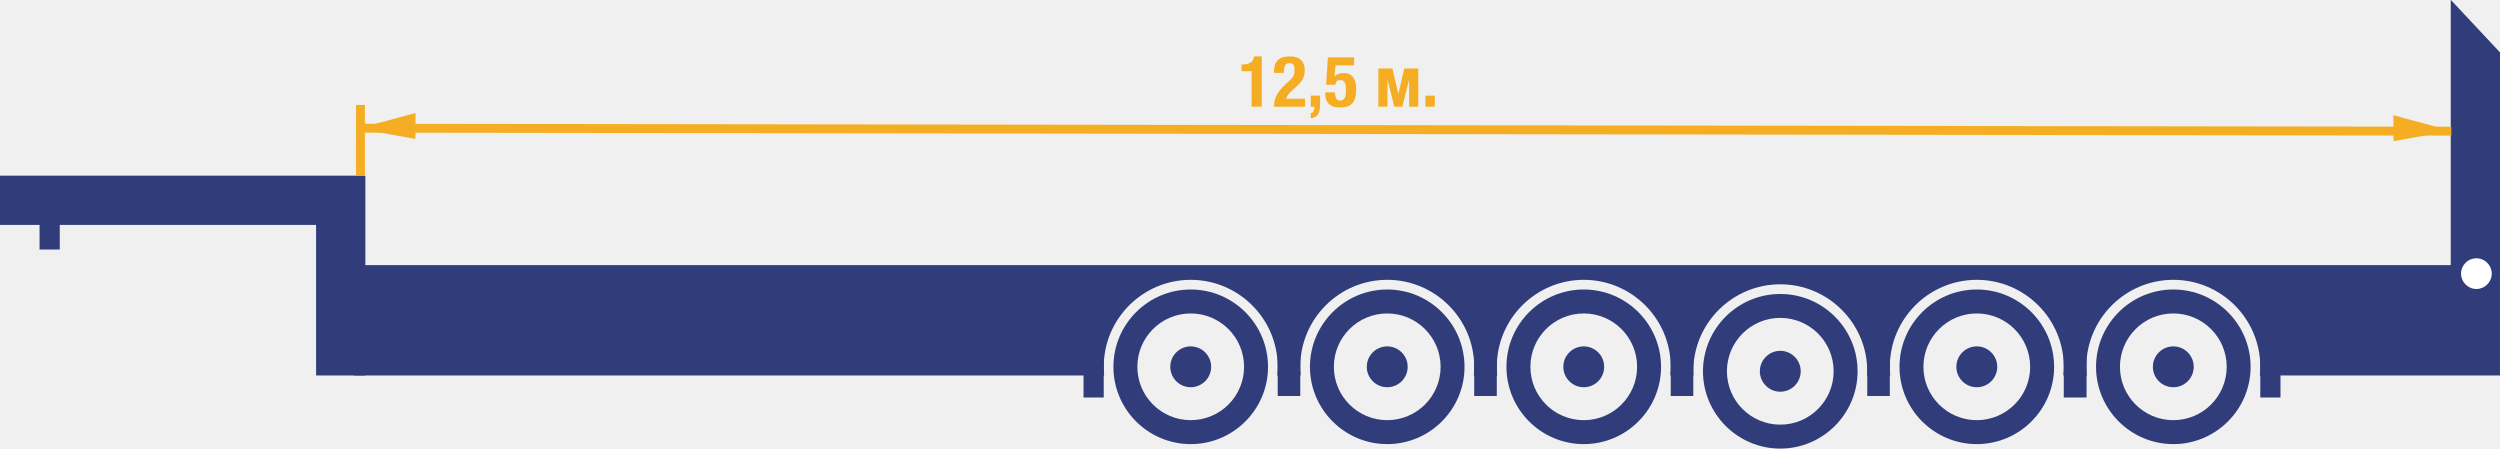
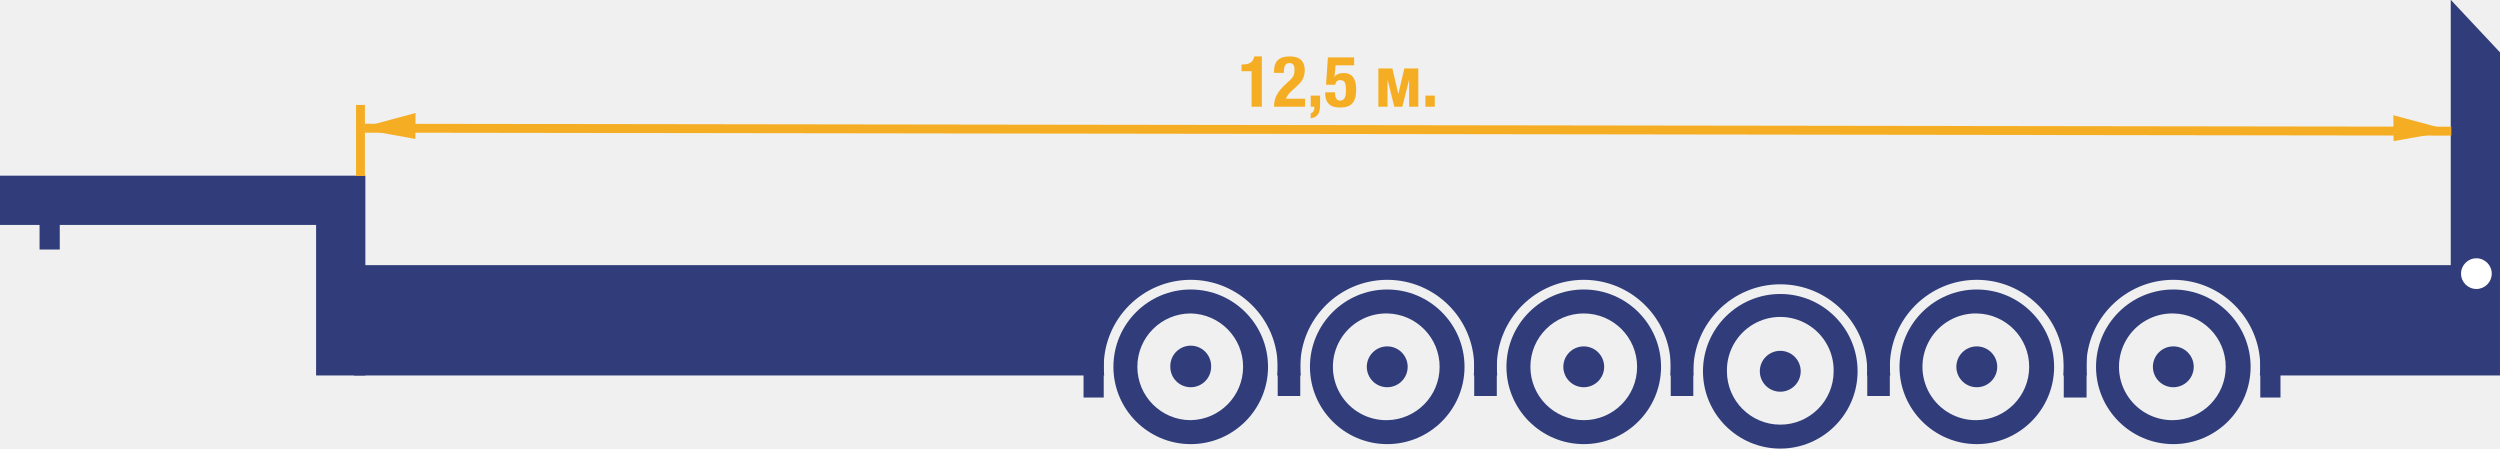
- <svg xmlns="http://www.w3.org/2000/svg" id="svg2" version="1.1" viewBox="0 0 281.395 50.492" height="50.492pt" width="281.395pt">
-   <defs id="defs4">
-     <g id="g6">
-       <symbol style="overflow:visible" id="glyph0-0" overflow="visible">
-         <path id="path9" d="m 3.531,-0.062 -3.062,0 0,-3.969 3.062,0 z m -3.125,-4.031 0,4.094 3.188,0 0,-4.094 z m 0,0" style="stroke:none" />
-       </symbol>
-       <symbol style="overflow:visible" id="glyph0-1" overflow="visible">
-         <path id="path12" d="m 1.453,0 1.156,0 0,-5.656 -0.844,0 C 1.703,-5.344 1.562,-5.113 1.344,-4.969 1.125,-4.82 0.82,-4.75 0.438,-4.75 l -0.109,0 0,0.75 1.125,0 z m 0,0" style="stroke:none" />
-       </symbol>
-       <symbol style="overflow:visible" id="glyph0-2" overflow="visible">
-         <path id="path15" d="m 2.609,-2.781 -2.25,0 0,0.938 2.25,0 z m 0,0" style="stroke:none" />
-       </symbol>
-       <symbol style="overflow:visible" id="glyph0-3" overflow="visible">
-         <path id="path18" d="m 1.266,-3.797 c 0,-0.156 0.004,-0.301 0.016,-0.438 C 1.289,-4.367 1.316,-4.488 1.359,-4.594 1.41,-4.695 1.477,-4.773 1.562,-4.828 1.645,-4.879 1.754,-4.906 1.891,-4.906 c 0.133,0 0.242,0.027 0.328,0.078 0.082,0.055 0.145,0.133 0.188,0.234 0.039,0.094 0.066,0.215 0.078,0.359 0.02,0.137 0.031,0.281 0.031,0.438 0,0.387 -0.047,0.664 -0.141,0.828 -0.094,0.168 -0.258,0.25 -0.484,0.25 -0.23,0 -0.391,-0.082 -0.484,-0.25 C 1.312,-3.133 1.266,-3.41 1.266,-3.797 Z m 0.094,2.484 -1.109,0 c 0,0.273 0.039,0.5 0.125,0.688 0.094,0.18 0.211,0.324 0.359,0.438 0.145,0.105 0.312,0.18 0.5,0.219 0.188,0.039 0.383,0.062 0.594,0.062 0.457,0 0.816,-0.086 1.078,-0.25 0.258,-0.176 0.445,-0.406 0.562,-0.688 0.125,-0.289 0.195,-0.625 0.219,-1 0.031,-0.375 0.047,-0.766 0.047,-1.172 0,-0.344 -0.023,-0.676 -0.062,-1 -0.043,-0.32 -0.125,-0.602 -0.25,-0.844 C 3.297,-5.098 3.113,-5.289 2.875,-5.438 2.645,-5.582 2.332,-5.656 1.938,-5.656 c -0.637,0 -1.102,0.172 -1.391,0.516 -0.293,0.344 -0.438,0.844 -0.438,1.5 0,0.262 0.023,0.5 0.078,0.719 C 0.238,-2.711 0.316,-2.531 0.422,-2.375 0.535,-2.219 0.68,-2.094 0.859,-2 1.035,-1.914 1.25,-1.875 1.5,-1.875 1.75,-1.875 1.961,-1.914 2.141,-2 2.328,-2.094 2.469,-2.211 2.562,-2.359 l 0.016,0 0,0.281 c 0,0.211 -0.012,0.402 -0.031,0.578 -0.012,0.18 -0.043,0.328 -0.094,0.453 -0.055,0.125 -0.125,0.227 -0.219,0.297 -0.086,0.074 -0.203,0.109 -0.359,0.109 -0.199,0 -0.336,-0.055 -0.406,-0.172 -0.074,-0.125 -0.109,-0.289 -0.109,-0.5 z m 0,0" style="stroke:none" />
-       </symbol>
-       <symbol style="overflow:visible" id="glyph0-4" overflow="visible">
-         <path id="path21" d="" style="stroke:none" />
-       </symbol>
-       <symbol style="overflow:visible" id="glyph0-5" overflow="visible">
-         <path id="path24" d="m 0.375,-4.297 1.562,0 0.672,2.875 0.672,-2.875 1.578,0 0,4.297 -1.031,0 0,-3.062 L 3.078,0 2.156,0 1.406,-3.062 1.406,0 0.375,0 Z m 0,0" style="stroke:none" />
-       </symbol>
-       <symbol style="overflow:visible" id="glyph0-6" overflow="visible">
-         <path id="path27" d="m 1.484,-1.25 -1.047,0 0,1.25 1.047,0 z m 0,0" style="stroke:none" />
-       </symbol>
-       <symbol style="overflow:visible" id="glyph0-7" overflow="visible">
-         <path id="path30" d="m 1.312,-1.766 c 0,-0.383 0.047,-0.656 0.141,-0.812 0.102,-0.164 0.27,-0.25 0.5,-0.25 0.219,0 0.375,0.086 0.469,0.25 0.102,0.156 0.156,0.43 0.156,0.812 0,0.168 -0.012,0.32 -0.031,0.453 C 2.535,-1.176 2.508,-1.055 2.469,-0.953 2.426,-0.859 2.363,-0.781 2.281,-0.719 2.195,-0.664 2.086,-0.641 1.953,-0.641 1.816,-0.641 1.707,-0.664 1.625,-0.719 1.539,-0.781 1.477,-0.859 1.438,-0.953 1.395,-1.055 1.363,-1.176 1.344,-1.312 1.32,-1.445 1.312,-1.598 1.312,-1.766 Z m 1.172,-2.453 1.109,0 c -0.012,-0.27 -0.062,-0.5 -0.156,-0.688 -0.086,-0.188 -0.199,-0.332 -0.344,-0.438 -0.137,-0.113 -0.305,-0.191 -0.5,-0.234 -0.188,-0.051 -0.383,-0.078 -0.578,-0.078 -0.469,0 -0.836,0.09 -1.094,0.266 -0.25,0.168 -0.438,0.398 -0.562,0.688 -0.117,0.293 -0.188,0.625 -0.219,1 -0.023,0.375 -0.031,0.766 -0.031,1.172 0,0.344 0.016,0.68 0.047,1 0.039,0.312 0.125,0.594 0.25,0.844 0.125,0.242 0.301,0.434 0.531,0.578 0.238,0.133 0.555,0.203 0.953,0.203 0.645,0 1.113,-0.164 1.406,-0.5 0.289,-0.344 0.438,-0.844 0.438,-1.5 0,-0.258 -0.027,-0.492 -0.078,-0.703 -0.055,-0.219 -0.137,-0.406 -0.25,-0.562 C 3.301,-3.336 3.16,-3.461 2.984,-3.547 2.805,-3.641 2.594,-3.688 2.344,-3.688 2.082,-3.688 1.863,-3.641 1.688,-3.547 1.508,-3.461 1.375,-3.344 1.281,-3.188 l -0.016,0 0,-0.281 c 0,-0.207 0.004,-0.398 0.016,-0.578 C 1.301,-4.223 1.336,-4.375 1.391,-4.5 c 0.051,-0.133 0.125,-0.234 0.219,-0.297 0.094,-0.07 0.211,-0.109 0.359,-0.109 0.188,0 0.316,0.059 0.391,0.172 0.082,0.117 0.125,0.289 0.125,0.516 z m 0,0" style="stroke:none" />
-       </symbol>
-       <symbol style="overflow:visible" id="glyph0-8" overflow="visible">
-         <path id="path33" d="m 1.484,-1.25 -1.047,0 0,1.25 0.406,0 0,0.109 c 0,0.145 -0.039,0.281 -0.109,0.406 -0.062,0.125 -0.164,0.195 -0.297,0.219 l 0,0.562 C 0.645,1.273 0.816,1.223 0.953,1.141 1.086,1.055 1.195,0.945 1.281,0.812 1.363,0.688 1.414,0.535 1.438,0.359 1.469,0.18 1.484,-0.004 1.484,-0.203 Z m 0,0" style="stroke:none" />
-       </symbol>
-       <symbol style="overflow:visible" id="glyph0-9" overflow="visible">
-         <path id="path36" d="m 3.406,-4.656 0,-0.891 -2.953,0 -0.219,3.078 1.031,0 c 0.02,-0.164 0.07,-0.289 0.156,-0.375 0.094,-0.094 0.223,-0.141 0.391,-0.141 0.133,0 0.242,0.023 0.328,0.062 0.082,0.031 0.148,0.094 0.203,0.188 0.051,0.086 0.086,0.203 0.109,0.359 0.02,0.156 0.031,0.352 0.031,0.578 0,0.375 -0.055,0.656 -0.156,0.844 C 2.223,-0.773 2.051,-0.688 1.812,-0.688 1.688,-0.688 1.586,-0.719 1.516,-0.781 1.441,-0.844 1.383,-0.922 1.344,-1.016 1.301,-1.109 1.273,-1.207 1.266,-1.312 1.254,-1.414 1.25,-1.516 1.25,-1.609 l -1.109,0 0,0.141 c 0,0.168 0.02,0.344 0.062,0.531 0.039,0.18 0.117,0.344 0.234,0.5 0.113,0.156 0.281,0.289 0.5,0.391 0.227,0.094 0.52,0.141 0.875,0.141 0.363,0 0.66,-0.047 0.891,-0.141 0.238,-0.094 0.426,-0.234 0.562,-0.422 C 3.398,-0.656 3.492,-0.875 3.547,-1.125 3.598,-1.383 3.625,-1.672 3.625,-1.984 c 0,-0.219 -0.023,-0.438 -0.062,-0.656 C 3.52,-2.859 3.445,-3.051 3.344,-3.219 3.238,-3.395 3.098,-3.535 2.922,-3.641 2.742,-3.742 2.52,-3.797 2.25,-3.797 2,-3.797 1.789,-3.758 1.625,-3.688 1.457,-3.625 1.316,-3.52 1.203,-3.375 l -0.016,0 0.125,-1.281 z m 0,0" style="stroke:none" />
-       </symbol>
-       <symbol style="overflow:visible" id="glyph0-10" overflow="visible">
-         <path id="path39" d="m 0.141,-2.641 c 0,0.5 0.023,0.93 0.078,1.281 0.062,0.344 0.16,0.625 0.297,0.844 0.133,0.219 0.316,0.375 0.547,0.469 0.227,0.094 0.516,0.141 0.859,0.141 0.414,0 0.742,-0.078 0.984,-0.234 C 3.145,-0.305 3.32,-0.531 3.438,-0.812 3.551,-1.094 3.625,-1.41 3.656,-1.766 3.688,-2.129 3.703,-2.508 3.703,-2.906 c 0,-0.5 -0.031,-0.926 -0.094,-1.281 C 3.555,-4.539 3.461,-4.828 3.328,-5.047 3.191,-5.266 3.008,-5.422 2.781,-5.516 2.551,-5.609 2.266,-5.656 1.922,-5.656 c -0.43,0 -0.762,0.086 -1,0.25 -0.23,0.168 -0.406,0.391 -0.531,0.672 -0.117,0.281 -0.188,0.605 -0.219,0.969 -0.023,0.355 -0.031,0.73 -0.031,1.125 z m 1.156,0.25 0,-0.625 c 0,-0.352 0.008,-0.648 0.031,-0.891 0.02,-0.25 0.051,-0.445 0.094,-0.594 0.039,-0.156 0.102,-0.258 0.188,-0.312 0.082,-0.062 0.188,-0.094 0.312,-0.094 0.125,0 0.223,0.027 0.297,0.078 0.082,0.043 0.145,0.133 0.188,0.266 0.051,0.125 0.086,0.305 0.109,0.531 0.02,0.219 0.031,0.512 0.031,0.875 l 0,0.609 c 0,0.367 -0.012,0.672 -0.031,0.922 -0.023,0.242 -0.055,0.434 -0.094,0.578 -0.043,0.148 -0.105,0.25 -0.188,0.312 -0.086,0.062 -0.188,0.094 -0.312,0.094 -0.125,0 -0.23,-0.02 -0.312,-0.062 C 1.535,-0.754 1.473,-0.844 1.422,-0.969 1.379,-1.102 1.348,-1.285 1.328,-1.516 c -0.023,-0.227 -0.031,-0.52 -0.031,-0.875 z m 0,0" style="stroke:none" />
-       </symbol>
-       <symbol style="overflow:visible" id="glyph0-11" overflow="visible">
-         <path id="path42" d="m 3.656,-5.547 -3.484,0 0,0.984 2.391,0 C 2.281,-4.176 2.035,-3.785 1.828,-3.391 1.629,-3.004 1.457,-2.613 1.312,-2.219 1.176,-1.832 1.066,-1.453 0.984,-1.078 0.898,-0.703 0.836,-0.344 0.797,0 L 2,0 c 0.051,-0.395 0.117,-0.801 0.203,-1.219 0.094,-0.414 0.207,-0.82 0.344,-1.219 0.145,-0.406 0.305,-0.797 0.484,-1.172 0.188,-0.375 0.395,-0.727 0.625,-1.062 z m 0,0" style="stroke:none" />
-       </symbol>
-       <symbol style="overflow:visible" id="glyph0-12" overflow="visible">
-         <path id="path45" d="m 1.266,-1.656 -1.109,0 0,0.031 c 0,0.543 0.133,0.965 0.406,1.266 C 0.832,-0.055 1.242,0.094 1.797,0.094 2.191,0.094 2.508,0.039 2.75,-0.062 3,-0.164 3.191,-0.301 3.328,-0.469 3.461,-0.633 3.555,-0.816 3.609,-1.016 3.66,-1.211 3.688,-1.41 3.688,-1.609 3.688,-1.961 3.609,-2.258 3.453,-2.5 3.297,-2.738 3.035,-2.883 2.672,-2.938 l 0,-0.016 c 0.27,-0.062 0.477,-0.203 0.625,-0.422 0.156,-0.219 0.234,-0.492 0.234,-0.828 0,-0.5 -0.141,-0.863 -0.422,-1.094 C 2.828,-5.535 2.426,-5.656 1.906,-5.656 c -0.543,0 -0.961,0.137 -1.25,0.406 -0.281,0.273 -0.422,0.695 -0.422,1.266 l 1.062,0 c 0,-0.133 0.004,-0.258 0.016,-0.375 0.02,-0.113 0.051,-0.211 0.094,-0.297 0.039,-0.082 0.098,-0.145 0.172,-0.188 0.082,-0.039 0.18,-0.062 0.297,-0.062 0.188,0 0.328,0.059 0.422,0.172 0.094,0.105 0.141,0.293 0.141,0.562 0,0.125 -0.016,0.242 -0.047,0.344 -0.023,0.105 -0.059,0.199 -0.109,0.281 -0.055,0.086 -0.121,0.152 -0.203,0.203 -0.086,0.055 -0.184,0.078 -0.297,0.078 l -0.375,0 0,0.75 0.375,0 c 0.164,0 0.297,0.027 0.391,0.078 0.094,0.055 0.164,0.125 0.219,0.219 0.051,0.086 0.086,0.184 0.109,0.297 0.02,0.117 0.031,0.242 0.031,0.375 0,0.117 -0.012,0.23 -0.031,0.344 -0.012,0.117 -0.039,0.215 -0.078,0.297 -0.043,0.086 -0.105,0.152 -0.188,0.203 -0.086,0.043 -0.199,0.062 -0.344,0.062 -0.25,0 -0.418,-0.082 -0.5,-0.25 -0.086,-0.176 -0.125,-0.43 -0.125,-0.766 z m 0,0" style="stroke:none" />
-       </symbol>
-       <symbol style="overflow:visible" id="glyph0-13" overflow="visible">
-         <path id="path48" d="m 0.109,-2.125 0,0.953 2.016,0 0,1.172 1.062,0 0,-1.172 0.547,0 0,-0.906 -0.547,0 0,-3.578 -1.203,0 z M 2.125,-4.219 l 0,2.141 -1.109,0 1.094,-2.141 z m 0,0" style="stroke:none" />
-       </symbol>
-     </g>
-   </defs>
-   <path style="fill:#ffffff;fill-opacity:1;fill-rule:nonzero;stroke:none" d="m 44.973,37.52 c 0.613,0 1.113,0.383 1.113,1 0,0.613 -0.5,1 -1.113,1 l -2.148,0 c -0.617,0 -1.117,-0.387 -1.117,-1 0,-0.617 0.5,-1 1.117,-1 z m 0,0" id="path671" />
-   <path style="fill:#303d7a;fill-opacity:1;fill-rule:nonzero;stroke:none" d="m 275.871,0 -0.019,0 0,30.602 5.543,0 0,-24.707 z m 0,0" id="path673" />
-   <path style="fill:#303d7a;fill-opacity:1;fill-rule:nonzero;stroke:none" d="m 35.578,19.773 -35.578,0 0,5.543 4.453,0 0,2.77 2.273,0 0,-2.77 28.852,0 0,16.945 5.547,0 0,-22.488 z m 0,0" id="path675" />
-   <path style="fill:#303d7a;fill-opacity:1;fill-rule:nonzero;stroke:none" d="m 39.836,29.84 0,12.418 84.449,0 c -0.035,-0.316 -0.051,-0.641 -0.051,-0.969 0,-5.402 4.391,-9.793 9.789,-9.793 5.398,0 9.793,4.391 9.793,9.793 0,0.328 -0.019,0.652 -0.051,0.969 l 2.637,0 c -0.031,-0.316 -0.047,-0.641 -0.047,-0.969 0,-5.402 4.391,-9.793 9.789,-9.793 5.398,0 9.789,4.391 9.789,9.793 0,0.328 -0.016,0.652 -0.047,0.969 l 2.637,0 c -0.031,-0.316 -0.047,-0.641 -0.047,-0.969 0,-5.402 4.391,-9.793 9.789,-9.793 5.398,0 9.789,4.391 9.789,9.793 0,0.328 -0.019,0.652 -0.047,0.969 l 2.609,0 c -0.008,-0.156 -0.023,-0.309 -0.023,-0.469 0,-5.398 4.391,-9.789 9.789,-9.789 5.398,0 9.793,4.391 9.793,9.789 0,0.16 -0.019,0.312 -0.023,0.469 l 2.613,0 c -0.035,-0.316 -0.051,-0.641 -0.051,-0.969 0,-5.402 4.391,-9.793 9.789,-9.793 5.398,0 9.793,4.391 9.793,9.793 0,0.328 -0.019,0.652 -0.051,0.969 l 2.637,0 c -0.031,-0.316 -0.051,-0.641 -0.051,-0.969 0,-5.402 4.395,-9.793 9.793,-9.793 5.398,0 9.789,4.391 9.789,9.793 0,0.328 -0.016,0.652 -0.051,0.969 l 27.031,0 0,-12.418 z m 0,0" id="path685" />
-   <path style="fill:#303d7a;fill-opacity:1;fill-rule:nonzero;stroke:none" d="m 222.504,47.293 c -3.316,0 -6.008,-2.688 -6.008,-6.004 0,-3.32 2.691,-6.008 6.008,-6.008 3.316,0 6.008,2.688 6.008,6.008 0,3.316 -2.691,6.004 -6.008,6.004 m 0,-14.707 c -4.797,0 -8.699,3.902 -8.699,8.703 0,4.797 3.902,8.699 8.699,8.699 4.797,0 8.703,-3.902 8.703,-8.699 0,-4.801 -3.902,-8.703 -8.703,-8.703" id="path687" />
-   <path style="fill:#303d7a;fill-opacity:1;fill-rule:nonzero;stroke:none" d="m 224.258,41.289 c 0,0.969 -0.785,1.75 -1.754,1.75 -0.969,0 -1.754,-0.781 -1.754,-1.75 0,-0.973 0.785,-1.758 1.754,-1.758 0.969,0 1.754,0.785 1.754,1.758" id="path689" />
-   <path style="fill:#303d7a;fill-opacity:1;fill-rule:nonzero;stroke:none" d="m 222.504,43.586 c -1.27,0 -2.301,-1.031 -2.301,-2.297 0,-1.27 1.031,-2.301 2.301,-2.301 1.27,0 2.301,1.031 2.301,2.301 0,1.266 -1.031,2.297 -2.301,2.297" id="path691" />
-   <path style="fill:#303d7a;fill-opacity:1;fill-rule:nonzero;stroke:none" d="m 200.383,47.797 c -3.316,0 -6.004,-2.691 -6.004,-6.008 0,-3.316 2.687,-6.008 6.004,-6.008 3.32,0 6.008,2.691 6.008,6.008 0,3.316 -2.688,6.008 -6.008,6.008 m 0,-14.707 c -4.797,0 -8.699,3.902 -8.699,8.699 0,4.797 3.902,8.703 8.699,8.703 4.797,0 8.703,-3.906 8.703,-8.703 0,-4.797 -3.902,-8.699 -8.703,-8.699" id="path693" />
-   <path style="fill:#303d7a;fill-opacity:1;fill-rule:nonzero;stroke:none" d="m 202.141,41.789 c 0,0.969 -0.789,1.754 -1.758,1.754 -0.969,0 -1.754,-0.785 -1.754,-1.754 0,-0.969 0.785,-1.754 1.754,-1.754 0.969,0 1.758,0.785 1.758,1.754" id="path695" />
-   <path style="fill:#303d7a;fill-opacity:1;fill-rule:nonzero;stroke:none" d="m 200.383,44.09 c -1.266,0 -2.297,-1.031 -2.297,-2.301 0,-1.266 1.031,-2.301 2.297,-2.301 1.27,0 2.301,1.035 2.301,2.301 0,1.27 -1.031,2.301 -2.301,2.301" id="path697" />
-   <path style="fill:#303d7a;fill-opacity:1;fill-rule:nonzero;stroke:none" d="m 178.266,47.293 c -3.32,0 -6.008,-2.688 -6.008,-6.004 0,-3.32 2.687,-6.008 6.008,-6.008 3.316,0 6.004,2.688 6.004,6.008 0,3.316 -2.688,6.004 -6.004,6.004 m 0,-14.707 c -4.801,0 -8.703,3.902 -8.703,8.703 0,4.797 3.902,8.699 8.703,8.699 4.797,0 8.699,-3.902 8.699,-8.699 0,-4.801 -3.902,-8.703 -8.699,-8.703" id="path699" />
-   <path style="fill:#303d7a;fill-opacity:1;fill-rule:nonzero;stroke:none" d="m 180.019,41.289 c 0,0.969 -0.785,1.75 -1.754,1.75 -0.969,0 -1.758,-0.781 -1.758,-1.75 0,-0.973 0.789,-1.758 1.758,-1.758 0.969,0 1.754,0.785 1.754,1.758" id="path701" />
-   <path style="fill:#303d7a;fill-opacity:1;fill-rule:nonzero;stroke:none" d="m 178.266,43.586 c -1.27,0 -2.301,-1.031 -2.301,-2.297 0,-1.27 1.031,-2.301 2.301,-2.301 1.266,0 2.297,1.031 2.297,2.301 0,1.266 -1.031,2.297 -2.297,2.297" id="path703" />
-   <path style="fill:#303d7a;fill-opacity:1;fill-rule:nonzero;stroke:none" d="m 234.859,44.742 -2.566,0 0,-5.543 2.566,0 z m 0,0" id="path705" />
-   <path style="fill:#303d7a;fill-opacity:1;fill-rule:nonzero;stroke:none" d="m 244.625,47.293 c -3.316,0 -6.008,-2.688 -6.008,-6.004 0,-3.32 2.691,-6.008 6.008,-6.008 3.316,0 6.008,2.688 6.008,6.008 0,3.316 -2.691,6.004 -6.008,6.004 m 0,-14.707 c -4.797,0 -8.699,3.902 -8.699,8.703 0,4.797 3.902,8.699 8.699,8.699 4.797,0 8.699,-3.902 8.699,-8.699 0,-4.801 -3.902,-8.703 -8.699,-8.703" id="path707" />
-   <path style="fill:#303d7a;fill-opacity:1;fill-rule:nonzero;stroke:none" d="m 246.379,41.289 c 0,0.969 -0.785,1.75 -1.754,1.75 -0.969,0 -1.754,-0.781 -1.754,-1.75 0,-0.973 0.785,-1.758 1.754,-1.758 0.969,0 1.754,0.785 1.754,1.758" id="path709" />
-   <path style="fill:#303d7a;fill-opacity:1;fill-rule:nonzero;stroke:none" d="m 244.625,43.586 c -1.27,0 -2.301,-1.031 -2.301,-2.297 0,-1.27 1.031,-2.301 2.301,-2.301 1.27,0 2.297,1.031 2.297,2.301 0,1.266 -1.027,2.297 -2.297,2.297" id="path711" />
-   <path style="fill:#ffffff;fill-opacity:1;fill-rule:nonzero;stroke:none" d="m 278.738,32.527 c -0.953,0 -1.727,-0.777 -1.727,-1.727 0,-0.953 0.773,-1.727 1.727,-1.727 0.953,0 1.727,0.773 1.727,1.727 0,0.949 -0.773,1.727 -1.727,1.727" id="path713" />
-   <path style="fill:#303d7a;fill-opacity:1;fill-rule:nonzero;stroke:none" d="m 256.687,44.742 -2.273,0 0,-5.543 2.273,0 z m 0,0" id="path719" />
-   <path style="fill:#303d7a;fill-opacity:1;fill-rule:nonzero;stroke:none" d="m 190.594,44.574 -2.539,0 0,-5.543 2.539,0 z m 0,0" id="path721" />
-   <path style="fill:#303d7a;fill-opacity:1;fill-rule:nonzero;stroke:none" d="m 156.144,47.293 c -3.316,0 -6.008,-2.688 -6.008,-6.004 0,-3.32 2.691,-6.008 6.008,-6.008 3.316,0 6.008,2.688 6.008,6.008 0,3.316 -2.691,6.004 -6.008,6.004 m 0,-14.707 c -4.797,0 -8.699,3.902 -8.699,8.703 0,4.797 3.902,8.699 8.699,8.699 4.797,0 8.699,-3.902 8.699,-8.699 0,-4.801 -3.902,-8.703 -8.699,-8.703" id="path723" />
-   <path style="fill:#303d7a;fill-opacity:1;fill-rule:nonzero;stroke:none" d="m 157.898,41.289 c 0,0.969 -0.785,1.75 -1.754,1.75 -0.969,0 -1.754,-0.781 -1.754,-1.75 0,-0.973 0.785,-1.758 1.754,-1.758 0.969,0 1.754,0.785 1.754,1.758" id="path725" />
-   <path style="fill:#303d7a;fill-opacity:1;fill-rule:nonzero;stroke:none" d="m 156.144,43.586 c -1.27,0 -2.301,-1.031 -2.301,-2.297 0,-1.27 1.031,-2.301 2.301,-2.301 1.27,0 2.301,1.031 2.301,2.301 0,1.266 -1.031,2.297 -2.301,2.297" id="path727" />
-   <path style="fill:#303d7a;fill-opacity:1;fill-rule:nonzero;stroke:none" d="m 168.477,44.574 -2.543,0 0,-5.543 2.543,0 z m 0,0" id="path729" />
-   <path style="fill:#303d7a;fill-opacity:1;fill-rule:nonzero;stroke:none" d="m 134.023,47.293 c -3.316,0 -6.004,-2.688 -6.004,-6.004 0,-3.32 2.688,-6.008 6.004,-6.008 3.316,0 6.008,2.688 6.008,6.008 0,3.316 -2.691,6.004 -6.008,6.004 m 0,-14.707 c -4.797,0 -8.699,3.902 -8.699,8.703 0,4.797 3.902,8.699 8.699,8.699 4.801,0 8.703,-3.902 8.703,-8.699 0,-4.801 -3.902,-8.703 -8.703,-8.703" id="path731" />
-   <path style="fill:#303d7a;fill-opacity:1;fill-rule:nonzero;stroke:none" d="m 135.781,41.289 c 0,0.969 -0.789,1.75 -1.758,1.75 -0.969,0 -1.754,-0.781 -1.754,-1.75 0,-0.973 0.785,-1.758 1.754,-1.758 0.969,0 1.758,0.785 1.758,1.758" id="path733" />
-   <path style="fill:#303d7a;fill-opacity:1;fill-rule:nonzero;stroke:none" d="m 134.023,43.586 c -1.266,0 -2.297,-1.031 -2.297,-2.297 0,-1.27 1.031,-2.301 2.297,-2.301 1.27,0 2.301,1.031 2.301,2.301 0,1.266 -1.031,2.297 -2.301,2.297" id="path735" />
-   <path style="fill:#303d7a;fill-opacity:1;fill-rule:nonzero;stroke:none" d="m 124.234,44.742 -2.273,0 0,-5.543 2.273,0 z m 0,0" id="path737" />
-   <path style="fill:#303d7a;fill-opacity:1;fill-rule:nonzero;stroke:none" d="m 146.355,44.574 -2.539,0 0,-5.543 2.539,0 z m 0,0" id="path739" />
-   <path style="fill:#303d7a;fill-opacity:1;fill-rule:nonzero;stroke:none" d="m 212.715,44.574 -2.539,0 0,-5.543 2.539,0 z m 0,0" id="path741" />
-   <path style="fill:#f5ae23;fill-opacity:1;fill-rule:nonzero;stroke:none" d="m 41.074,19.809 -1,0 0,-7.996 1,0 z m 0,0" id="path1517" />
-   <path style="fill:#f5ae23;fill-opacity:1;fill-rule:nonzero;stroke:none" d="m 275.918,15.262 -234.859,-0.332 0,-1 234.859,0.332 z m 0,0" id="path1519" />
-   <path style="fill:#f5ae23;fill-opacity:1;fill-rule:nonzero;stroke:none" d="m 46.754,15.637 -6.504,-1.164 6.523,-1.754 z m 0,0" id="path1521" />
-   <path style="fill:#f5ae23;fill-opacity:1;fill-rule:nonzero;stroke:none" d="m 269.414,15.887 6.504,-1.164 -6.523,-1.754 z m 0,0" id="path1523" />
-   <path style="fill:#f5ae23;fill-opacity:1;fill-rule:nonzero;stroke:none" d="m 140.875,8.012 -1.129,0 0,-0.754 0.105,0 c 0.383,0 0.684,-0.07 0.906,-0.215 0.223,-0.145 0.359,-0.375 0.422,-0.695 l 0.848,0 0,5.664 -1.152,0 z m 0,0" id="path1525" />
-   <path style="fill:#f5ae23;fill-opacity:1;fill-rule:nonzero;stroke:none" d="m 143.402,12.012 c 0,-0.25 0.023,-0.484 0.074,-0.703 0.051,-0.219 0.129,-0.43 0.234,-0.625 0.102,-0.199 0.234,-0.391 0.391,-0.582 0.156,-0.188 0.34,-0.379 0.547,-0.57 l 0.465,-0.434 c 0.129,-0.109 0.23,-0.215 0.309,-0.312 0.078,-0.094 0.137,-0.191 0.18,-0.285 0.043,-0.098 0.07,-0.199 0.086,-0.312 0.012,-0.113 0.019,-0.242 0.019,-0.383 0,-0.473 -0.188,-0.707 -0.562,-0.707 -0.145,0 -0.254,0.031 -0.34,0.09 -0.082,0.059 -0.145,0.137 -0.191,0.238 -0.043,0.102 -0.074,0.219 -0.086,0.352 -0.016,0.133 -0.023,0.277 -0.023,0.426 l -1.102,0 0,-0.215 c 0,-0.531 0.141,-0.934 0.422,-1.219 0.285,-0.281 0.73,-0.422 1.336,-0.422 0.578,0 1.004,0.133 1.281,0.398 0.277,0.27 0.418,0.648 0.418,1.145 0,0.184 -0.016,0.352 -0.051,0.508 -0.031,0.156 -0.082,0.309 -0.152,0.453 -0.066,0.145 -0.16,0.285 -0.27,0.418 -0.113,0.137 -0.25,0.277 -0.41,0.422 l -0.641,0.59 c -0.168,0.156 -0.301,0.309 -0.398,0.453 -0.094,0.148 -0.156,0.273 -0.184,0.379 l 2.137,0 0,0.898 z m 0,0" id="path1527" />
-   <path style="fill:#f5ae23;fill-opacity:1;fill-rule:nonzero;stroke:none" d="m 148.586,11.805 c 0,0.195 -0.016,0.383 -0.043,0.562 -0.031,0.18 -0.086,0.332 -0.164,0.465 -0.082,0.129 -0.191,0.234 -0.324,0.32 -0.137,0.082 -0.312,0.133 -0.523,0.156 l 0,-0.562 c 0.137,-0.027 0.242,-0.102 0.309,-0.223 0.07,-0.125 0.105,-0.258 0.105,-0.41 l 0,-0.102 -0.414,0 0,-1.25 1.055,0 z m 0,0" id="path1529" />
-   <path style="fill:#f5ae23;fill-opacity:1;fill-rule:nonzero;stroke:none" d="m 150.328,7.355 -0.117,1.289 0.016,0 c 0.105,-0.152 0.242,-0.258 0.414,-0.324 0.172,-0.066 0.379,-0.102 0.625,-0.102 0.273,0 0.496,0.051 0.676,0.156 0.18,0.105 0.32,0.242 0.426,0.414 0.102,0.168 0.176,0.363 0.219,0.578 0.043,0.215 0.062,0.438 0.062,0.66 0,0.312 -0.027,0.602 -0.078,0.855 -0.055,0.258 -0.148,0.477 -0.285,0.66 -0.137,0.184 -0.32,0.324 -0.555,0.418 -0.234,0.09 -0.535,0.137 -0.898,0.137 -0.355,0 -0.645,-0.047 -0.867,-0.141 -0.219,-0.098 -0.391,-0.227 -0.508,-0.383 -0.117,-0.156 -0.195,-0.328 -0.234,-0.512 -0.043,-0.184 -0.062,-0.355 -0.062,-0.516 l 0,-0.152 1.105,0 c 0,0.098 0.004,0.199 0.016,0.305 0.012,0.105 0.035,0.207 0.078,0.301 0.039,0.094 0.094,0.168 0.172,0.23 0.074,0.062 0.172,0.094 0.293,0.094 0.242,0 0.414,-0.094 0.516,-0.277 0.105,-0.184 0.156,-0.461 0.156,-0.828 0,-0.234 -0.008,-0.43 -0.031,-0.582 -0.019,-0.156 -0.055,-0.281 -0.105,-0.371 -0.055,-0.09 -0.121,-0.152 -0.207,-0.191 -0.082,-0.035 -0.191,-0.055 -0.32,-0.055 -0.164,0 -0.289,0.047 -0.379,0.141 -0.086,0.094 -0.141,0.219 -0.164,0.379 l -1.031,0 0.207,-3.078 2.953,0 0,0.895 z m 0,0" id="path1531" />
-   <path style="fill:#f5ae23;fill-opacity:1;fill-rule:nonzero;stroke:none" d="m 155.144,7.707 1.578,0 0.672,2.879 0.672,-2.879 1.574,0 0,4.305 -1.031,0 0,-3.059 -0.762,3.059 -0.91,0 -0.762,-3.059 0,3.059 -1.031,0 z m 0,0" id="path1533" />
-   <path style="fill:#f5ae23;fill-opacity:1;fill-rule:nonzero;stroke:none" d="m 161.496,12.012 -1.055,0 0,-1.25 1.055,0 z m 0,0" id="path1535" />
+ <svg xmlns="http://www.w3.org/2000/svg" viewBox="0 0 281.395 50.492" height="67.323" width="375.193">
+   <path d="M44.973 37.52c.613 0 1.113.382 1.113 1 0 .613-.5 1-1.113 1h-2.149c-.617 0-1.117-.387-1.117-1 0-.618.5-1 1.117-1zm0 0" fill="#fff" />
+   <path d="M275.871 0h-.02v30.602h5.544V5.895zM35.578 19.773H0v5.543h4.453v2.77h2.274v-2.77h28.851v16.946h5.547V19.773zm0 0" fill="#303d7a" />
+   <path d="M39.836 29.84v12.418h84.45a8.777 8.777 0 0 1-.052-.969c0-5.402 4.39-9.793 9.79-9.793 5.398 0 9.792 4.39 9.792 9.793 0 .328-.02.652-.05.969h2.636a9.887 9.887 0 0 1-.047-.969c0-5.402 4.391-9.793 9.79-9.793 5.398 0 9.788 4.39 9.788 9.793 0 .328-.015.652-.046.969h2.636a9.887 9.887 0 0 1-.047-.969c0-5.402 4.391-9.793 9.79-9.793 5.398 0 9.789 4.39 9.789 9.793 0 .328-.02.652-.047.969h2.609c-.008-.156-.023-.309-.023-.469 0-5.398 4.39-9.789 9.789-9.789 5.398 0 9.793 4.39 9.793 9.79 0 .16-.02.312-.024.468h2.614a8.801 8.801 0 0 1-.051-.969c0-5.402 4.39-9.793 9.789-9.793 5.398 0 9.793 4.39 9.793 9.793 0 .328-.02.652-.051.969h2.637a9.879 9.879 0 0 1-.051-.969c0-5.402 4.394-9.793 9.793-9.793 5.398 0 9.789 4.39 9.789 9.793 0 .328-.016.652-.05.969h27.03V29.84zm0 0" fill="#303d7a" />
+   <path d="M222.504 47.293a6.007 6.007 0 1 1 0-12.012 6.007 6.007 0 0 1 0 12.012m0-14.707c-4.797 0-8.7 3.902-8.7 8.703 0 4.797 3.903 8.7 8.7 8.7 4.797 0 8.703-3.903 8.703-8.7 0-4.8-3.902-8.703-8.703-8.703" fill="#303d7a" />
+   <path d="M224.258 41.29a1.75 1.75 0 0 1-1.754 1.75 1.755 1.755 0 1 1 1.754-1.75" fill="#303d7a" />
+   <path d="M222.504 43.586a2.3 2.3 0 0 1-2.3-2.297 2.3 2.3 0 0 1 4.6 0 2.301 2.301 0 0 1-2.3 2.297m-22.121 4.211a6.007 6.007 0 0 1-6.004-6.008 6.007 6.007 0 1 1 12.012 0 6.007 6.007 0 0 1-6.008 6.008m0-14.707c-4.797 0-8.7 3.902-8.7 8.7 0 4.796 3.903 8.702 8.7 8.702 4.797 0 8.703-3.906 8.703-8.703 0-4.797-3.902-8.7-8.703-8.7" fill="#303d7a" />
+   <path d="M202.14 41.79c0 .968-.788 1.753-1.757 1.753a1.754 1.754 0 1 1 0-3.508c.969 0 1.758.785 1.758 1.754" fill="#303d7a" />
+   <path d="M200.383 44.09a2.301 2.301 0 0 1 0-4.602 2.3 2.3 0 1 1 0 4.601m-22.117 3.204a6.004 6.004 0 0 1-6.008-6.004 6.005 6.005 0 0 1 6.008-6.008 6.004 6.004 0 0 1 6.003 6.008 6.003 6.003 0 0 1-6.003 6.004m0-14.707c-4.801 0-8.704 3.902-8.704 8.703 0 4.797 3.903 8.7 8.704 8.7 4.796 0 8.699-3.903 8.699-8.7 0-4.8-3.903-8.703-8.7-8.703" fill="#303d7a" />
+   <path d="M180.02 41.29a1.75 1.75 0 0 1-1.754 1.75 1.754 1.754 0 1 1 0-3.509c.968 0 1.753.785 1.753 1.758" fill="#303d7a" />
+   <path d="M178.266 43.586a2.301 2.301 0 0 1-2.301-2.297c0-1.27 1.031-2.3 2.3-2.3a2.301 2.301 0 0 1 2.297 2.3 2.3 2.3 0 0 1-2.296 2.297m56.594 1.156h-2.567V39.2h2.566zm9.765 2.551a6.007 6.007 0 1 1 0-12.012 6.007 6.007 0 0 1 0 12.012m0-14.707c-4.797 0-8.7 3.902-8.7 8.703 0 4.797 3.903 8.7 8.7 8.7 4.797 0 8.7-3.903 8.7-8.7 0-4.8-3.903-8.703-8.7-8.703" fill="#303d7a" />
+   <path d="M246.379 41.29a1.75 1.75 0 0 1-1.754 1.75 1.755 1.755 0 1 1 1.754-1.75" fill="#303d7a" />
+   <path d="M244.625 43.586a2.3 2.3 0 0 1-2.3-2.297 2.299 2.299 0 1 1 2.3 2.297" fill="#303d7a" />
+   <path d="M278.738 32.527a1.727 1.727 0 1 1 1.727-1.727 1.73 1.73 0 0 1-1.727 1.727" fill="#fff" />
+   <path d="M256.687 44.742h-2.273V39.2h2.273zm-66.093-.168h-2.54v-5.543h2.54zm-34.45 2.719a6.007 6.007 0 1 1 0-12.012 6.007 6.007 0 0 1 0 12.012m0-14.707c-4.796 0-8.699 3.902-8.699 8.703 0 4.797 3.903 8.7 8.7 8.7 4.796 0 8.699-3.903 8.699-8.7 0-4.8-3.903-8.703-8.7-8.703" fill="#303d7a" />
+   <path d="M157.898 41.29a1.75 1.75 0 0 1-1.754 1.75 1.755 1.755 0 1 1 1.754-1.75" fill="#303d7a" />
+   <path d="M156.144 43.586a2.3 2.3 0 0 1-2.3-2.297 2.3 2.3 0 0 1 4.601 0 2.301 2.301 0 0 1-2.3 2.297m12.332.988h-2.543v-5.543h2.543zm-34.454 2.719a6.003 6.003 0 0 1-6.004-6.004 6.004 6.004 0 0 1 6.004-6.008 6.007 6.007 0 0 1 0 12.012m0-14.707c-4.796 0-8.699 3.902-8.699 8.703 0 4.797 3.903 8.7 8.7 8.7 4.8 0 8.703-3.903 8.703-8.7 0-4.8-3.903-8.703-8.704-8.703" fill="#303d7a" />
+   <path d="M135.781 41.29c0 .968-.789 1.75-1.758 1.75a1.755 1.755 0 1 1 1.758-1.75" fill="#303d7a" />
+   <path d="M134.023 43.586a2.3 2.3 0 0 1-2.296-2.297 2.3 2.3 0 1 1 4.597 0 2.301 2.301 0 0 1-2.3 2.297m-9.79 1.156h-2.273V39.2h2.273zm22.121-.168h-2.539v-5.543h2.54zm66.36 0h-2.54v-5.543h2.54zm0 0" fill="#303d7a" />
+   <path d="M41.074 19.809h-1v-7.997h1zm0 0" fill="#f5ae23" />
+   <path d="M275.918 15.262l-234.86-.332v-1l234.86.332zm0 0" fill="#f5ae23" />
+   <path d="M46.754 15.637l-6.504-1.164 6.523-1.754zm222.66.25l6.504-1.164-6.524-1.754zM140.875 8.012h-1.129v-.754h.106c.382 0 .683-.07.906-.215.222-.145.36-.375.422-.695h.847v5.664h-1.152zm2.527 4c0-.25.024-.485.074-.703.051-.22.13-.43.235-.625.101-.2.234-.391.39-.582.157-.188.34-.38.547-.57l.465-.434c.13-.11.23-.215.309-.313.078-.094.137-.191.18-.285.042-.098.07-.2.085-.312.012-.114.02-.243.02-.383 0-.473-.188-.707-.563-.707a.583.583 0 0 0-.34.09.583.583 0 0 0-.19.238 1.159 1.159 0 0 0-.087.351 3.689 3.689 0 0 0-.023.426h-1.102v-.215c0-.53.14-.933.422-1.218.285-.282.73-.422 1.336-.422.578 0 1.004.133 1.281.398.278.27.418.649.418 1.145 0 .183-.015.351-.05.507a1.949 1.949 0 0 1-.422.871 4.1 4.1 0 0 1-.41.422l-.641.59c-.168.157-.3.309-.399.453a1.43 1.43 0 0 0-.183.38h2.137v.898zm5.184-.207c0 .195-.016.383-.043.562a1.36 1.36 0 0 1-.164.465 1.057 1.057 0 0 1-.324.32 1.294 1.294 0 0 1-.524.157v-.563a.434.434 0 0 0 .309-.223.812.812 0 0 0 .105-.41v-.101h-.414v-1.25h1.055zm1.742-4.45l-.117 1.29h.015a.87.87 0 0 1 .415-.325 1.73 1.73 0 0 1 .625-.101c.273 0 .496.05.675.156.18.105.32.242.426.414.102.168.176.363.219.578.043.215.062.438.062.66 0 .313-.027.602-.078.856a1.664 1.664 0 0 1-.285.66c-.137.184-.32.324-.555.418-.234.09-.535.137-.898.137-.355 0-.645-.047-.867-.141a1.266 1.266 0 0 1-.508-.383 1.297 1.297 0 0 1-.234-.511 2.26 2.26 0 0 1-.063-.516v-.152h1.106c0 .097.004.199.015.304a.977.977 0 0 0 .078.301.56.56 0 0 0 .172.23.44.44 0 0 0 .293.094c.242 0 .414-.094.516-.277.105-.184.156-.461.156-.828 0-.235-.008-.43-.031-.582a1.026 1.026 0 0 0-.106-.371.464.464 0 0 0-.207-.192.827.827 0 0 0-.32-.055.498.498 0 0 0-.379.141.692.692 0 0 0-.164.379h-1.031l.207-3.078h2.953v.894zm4.816.352h1.579l.671 2.879.672-2.879h1.575v4.305h-1.032V8.953l-.761 3.059h-.91l-.762-3.059v3.059h-1.032zm6.352 4.305h-1.055v-1.25h1.055zm0 0" fill="#f5ae23" />
</svg>
